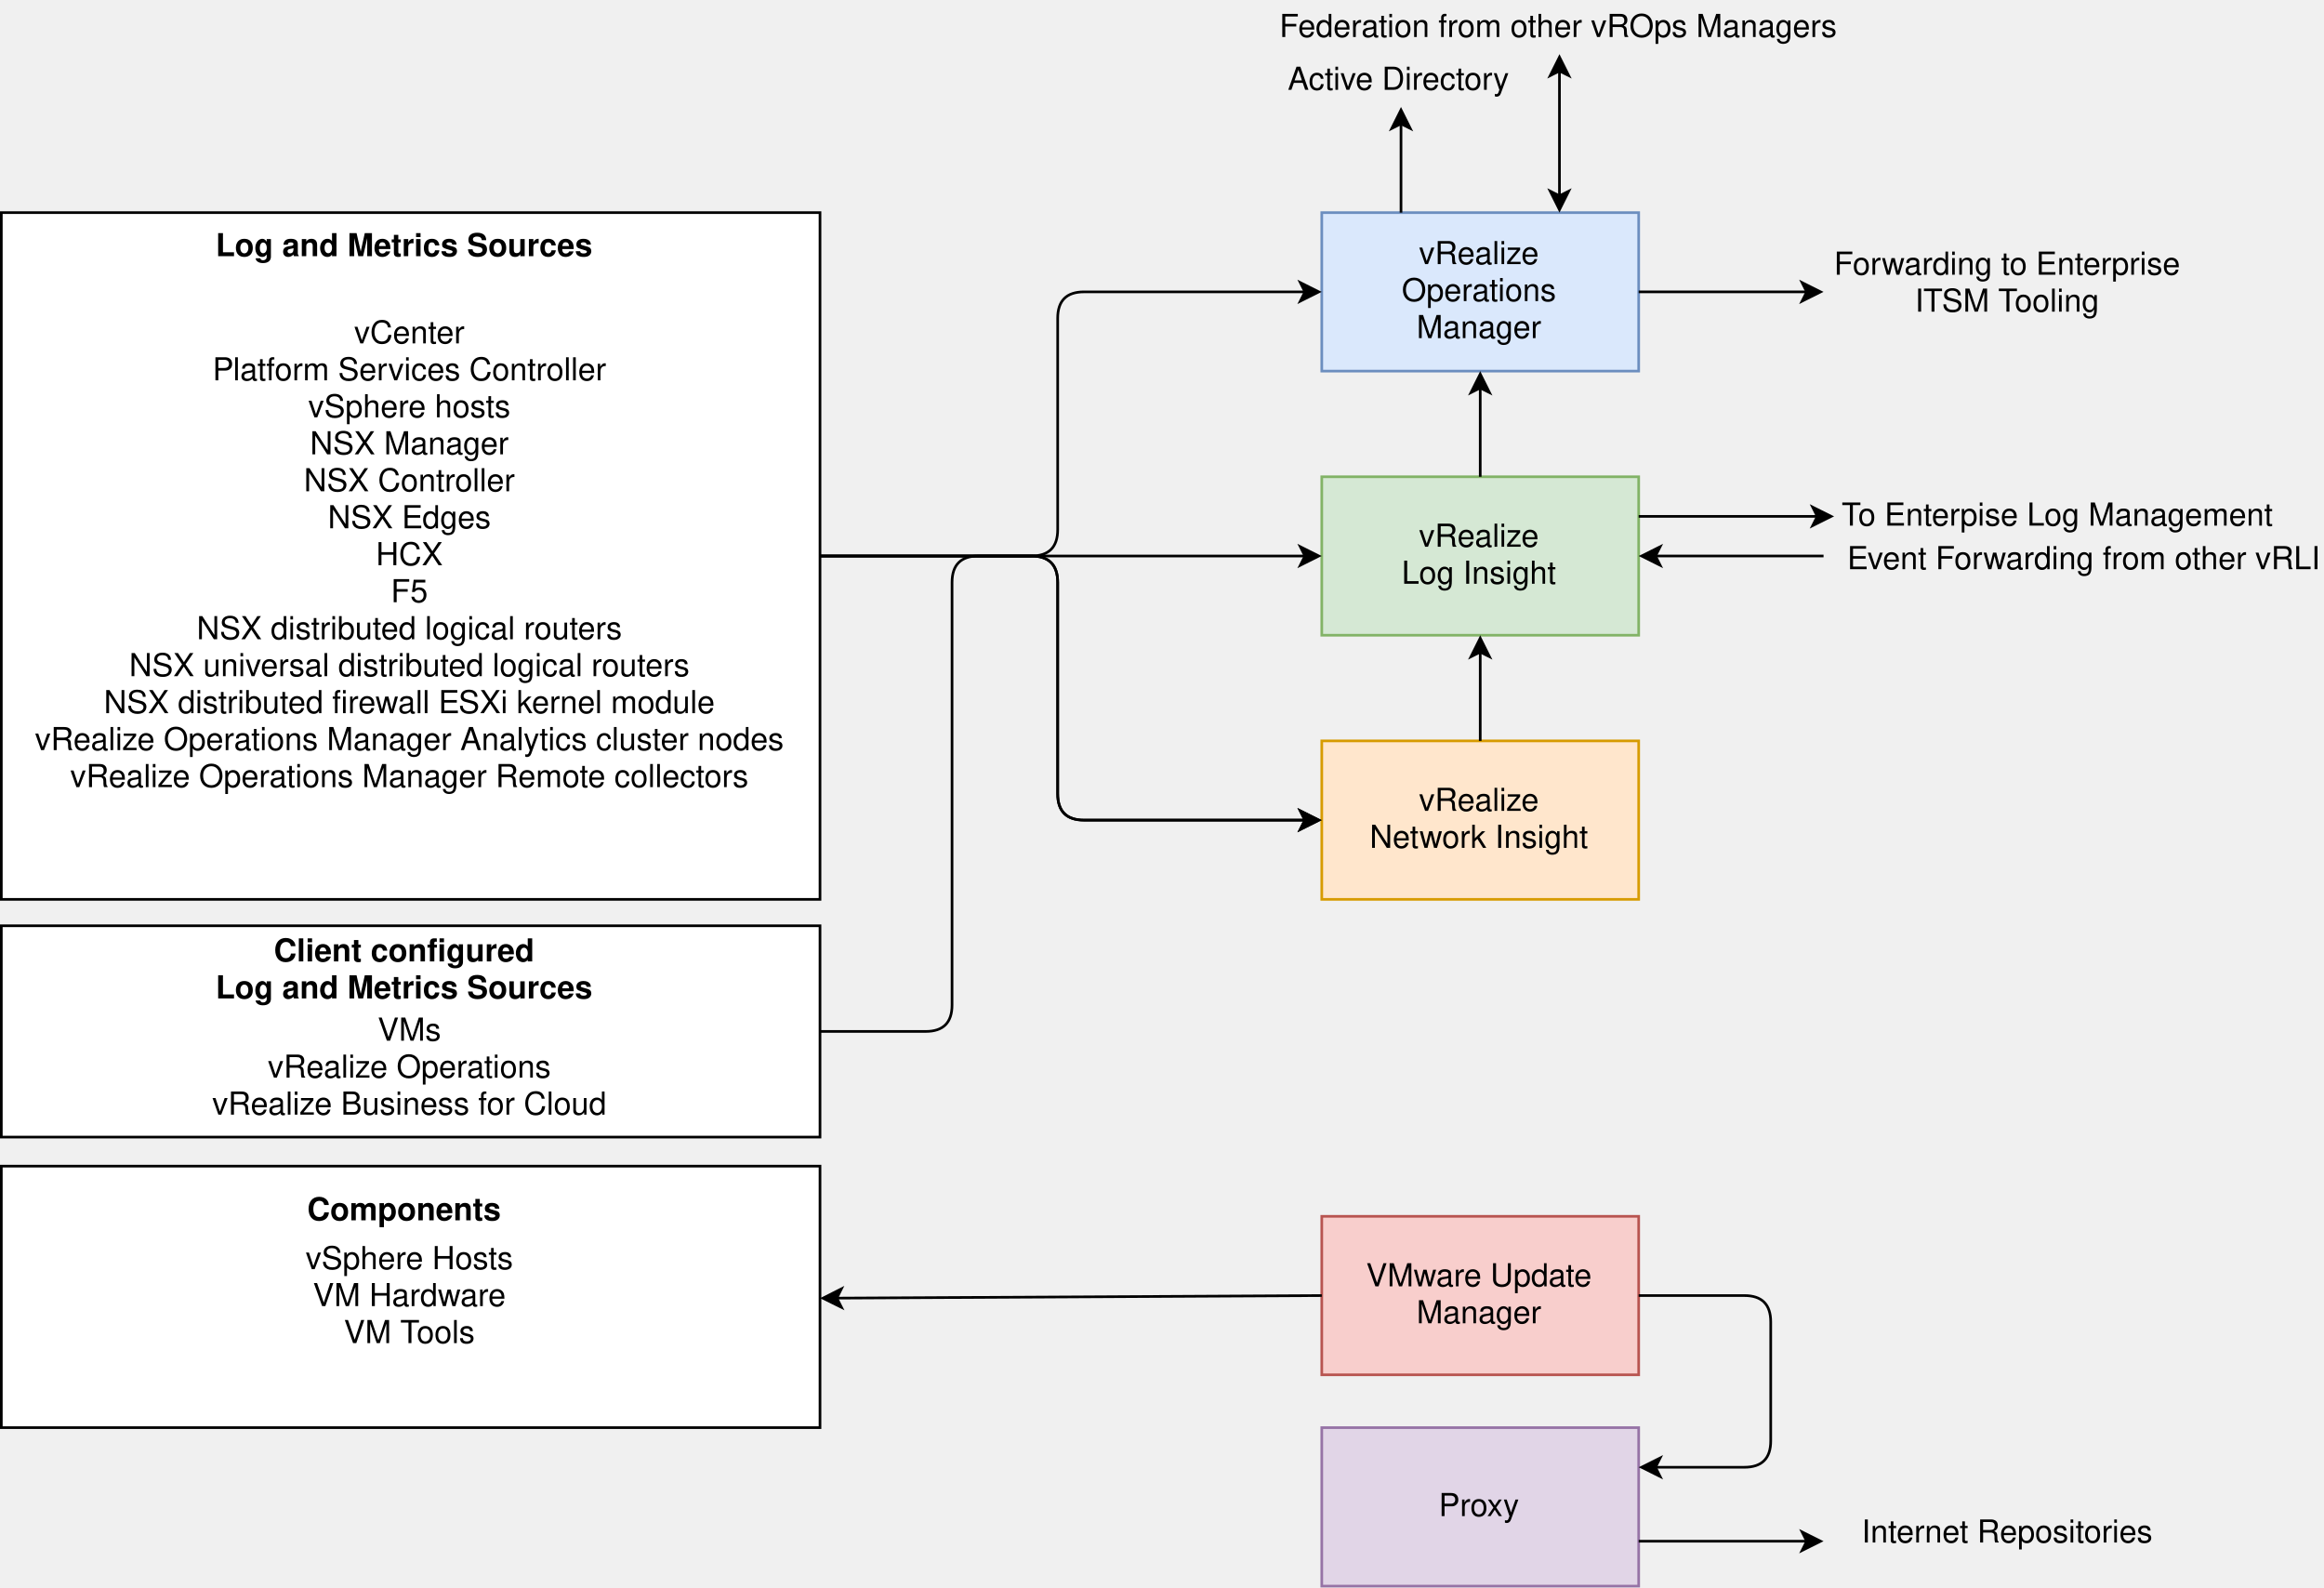
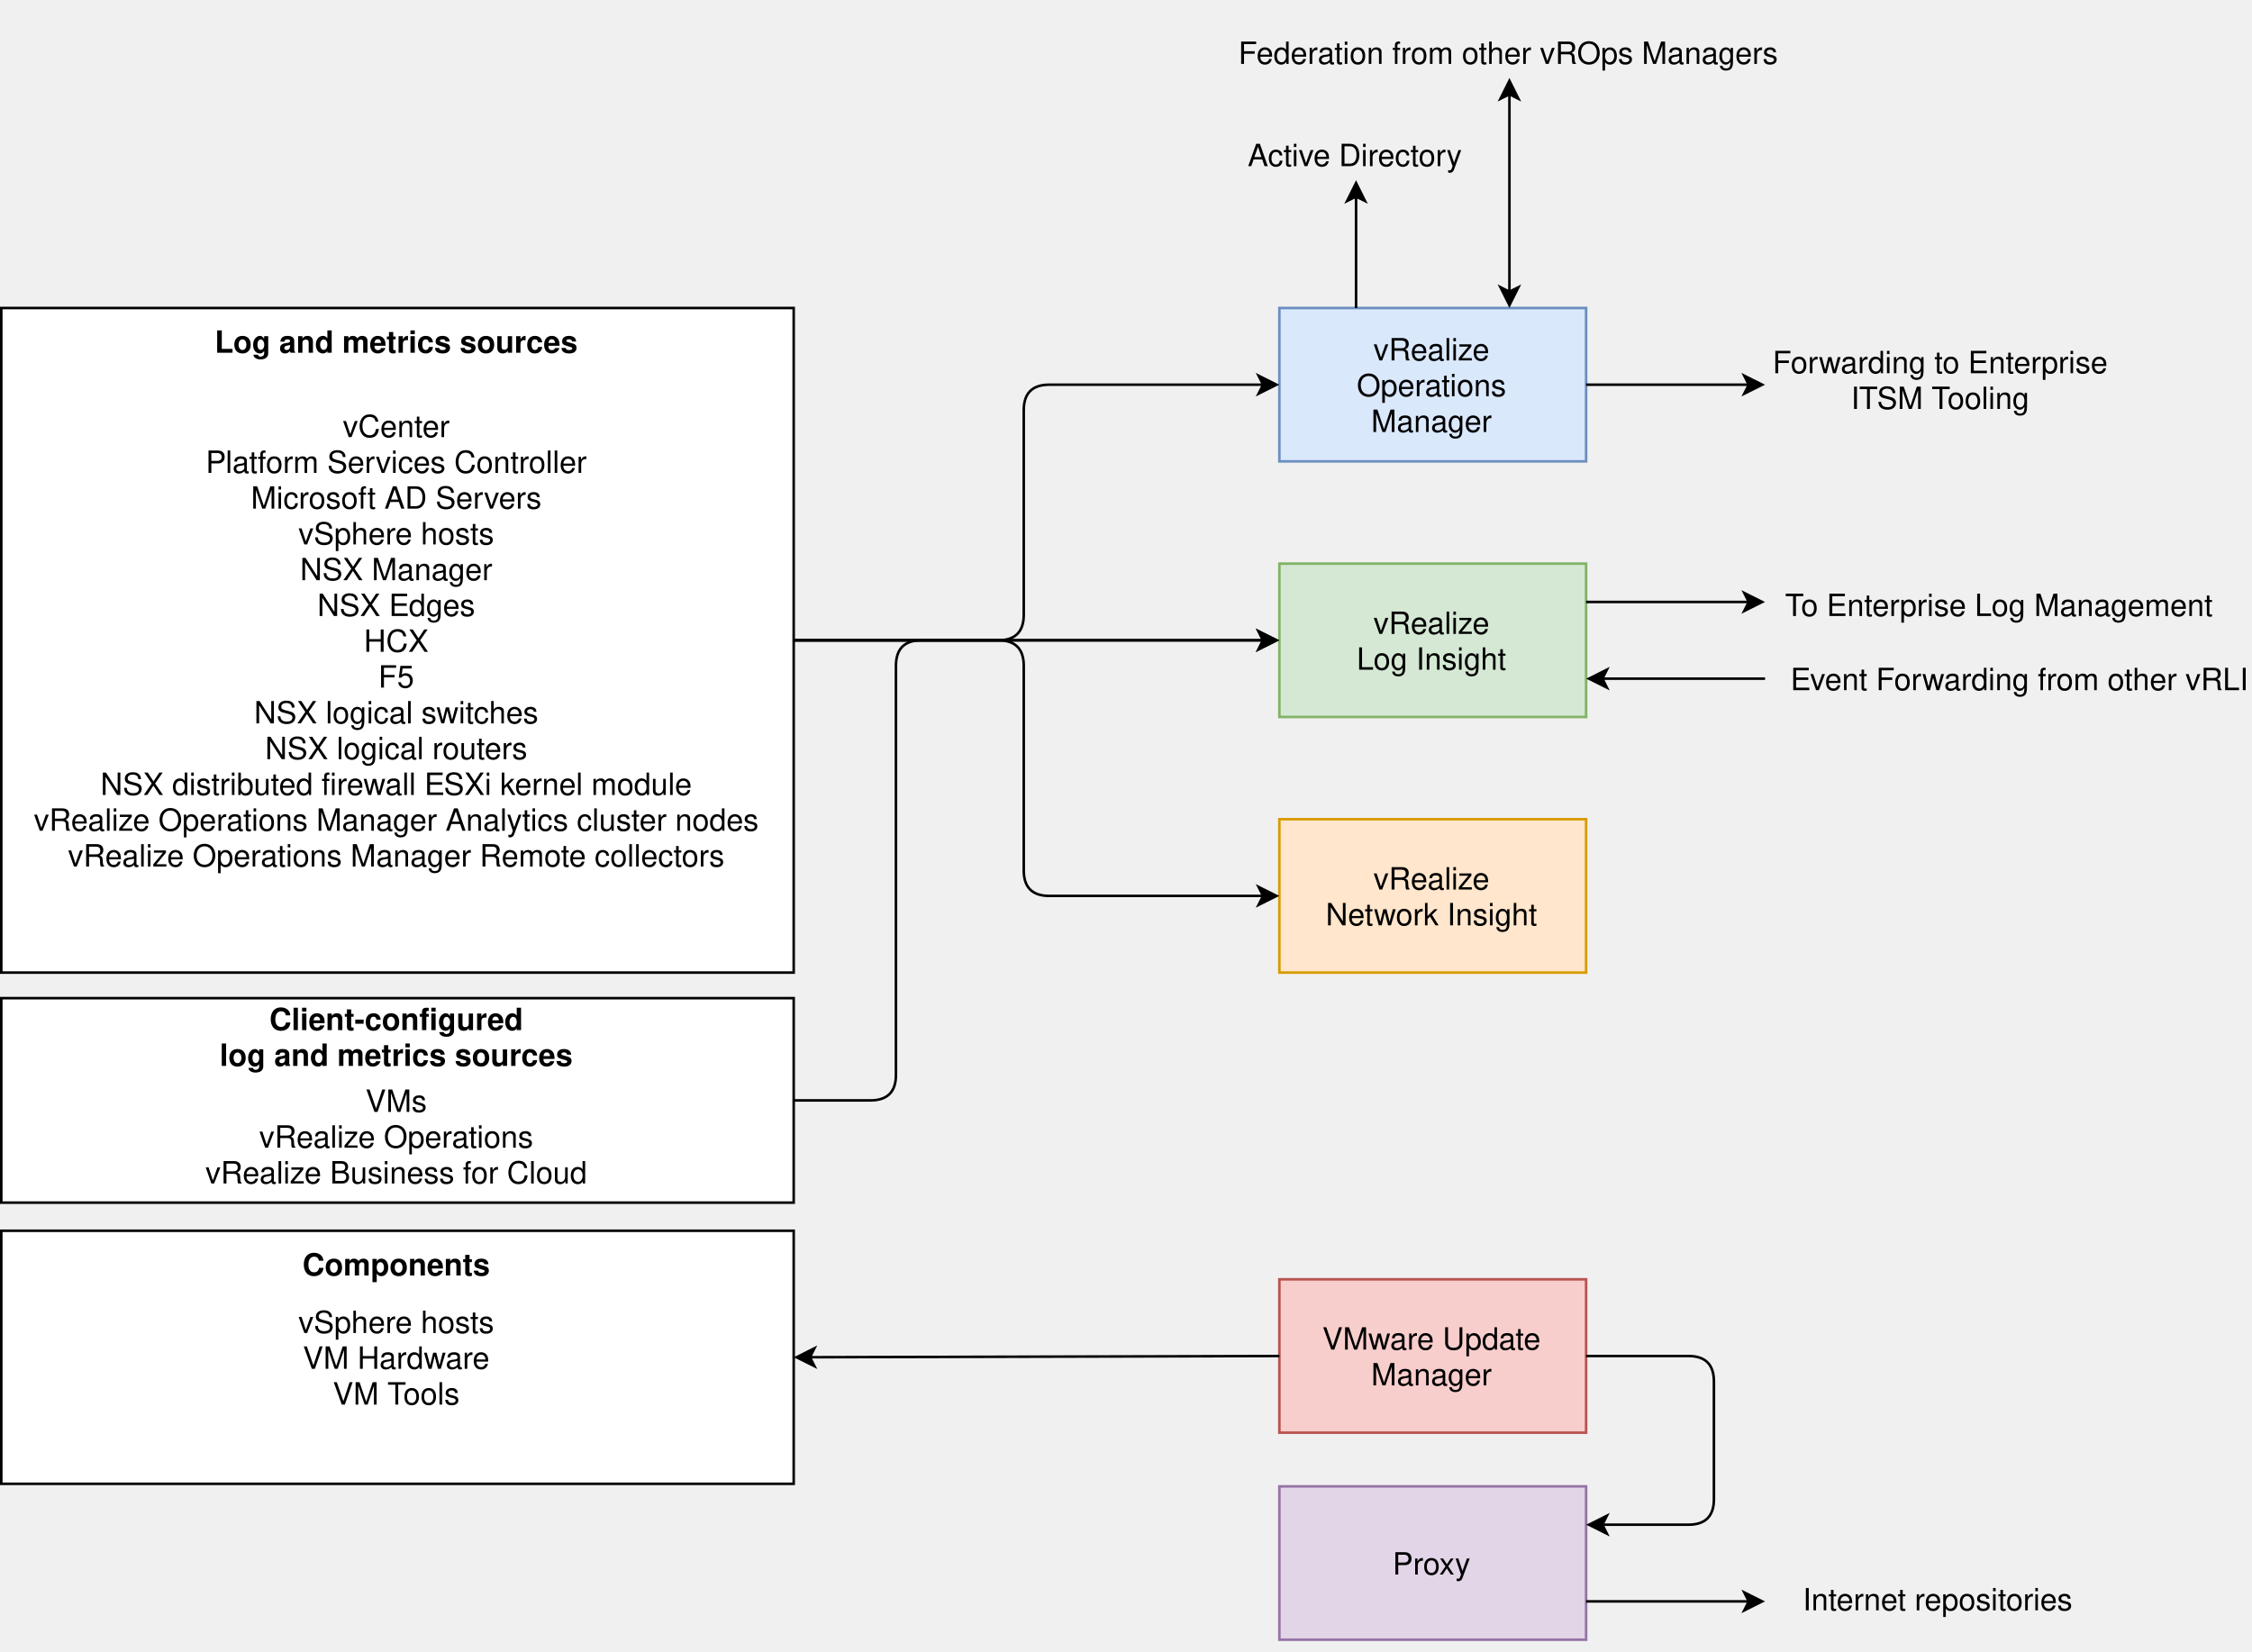
- <svg xmlns="http://www.w3.org/2000/svg" version="1.1" width="880px" height="601px" viewBox="-0.5 -0.5 880 601">
+ <svg xmlns="http://www.w3.org/2000/svg" version="1.1" width="881px" height="646px" viewBox="-0.5 -0.5 881 646">
  <defs />
  <g>
-     <rect x="0" y="80" width="310" height="260" fill="#ffffff" stroke="#000000" pointer-events="none" />
-     <g fill="#000000" font-family="Helvetica" text-anchor="middle" font-size="12px">
-       <text x="154.5" y="129.5">vCenter </text>
-       <text x="154.5" y="143.5">Platform Services Controller</text>
-       <text x="154.5" y="157.5">vSphere hosts</text>
-       <text x="154.5" y="171.5">NSX Manager </text>
-       <text x="154.5" y="185.5">NSX Controller</text>
-       <text x="154.5" y="199.5">NSX Edges</text>
-       <text x="154.5" y="213.5">HCX</text>
-       <text x="154.5" y="227.5">F5</text>
-       <text x="154.5" y="241.5">NSX distributed logical routers</text>
-       <text x="154.5" y="255.5">NSX universal distributed logical routers</text>
-       <text x="154.5" y="269.5">NSX distributed firewall ESXi kernel module</text>
-       <text x="154.5" y="283.5">vRealize Operations Manager Analytics cluster nodes</text>
-       <text x="154.5" y="297.5">vRealize Operations Manager Remote collectors</text>
+     <rect x="0" y="481" width="310" height="99" fill="rgb(255, 255, 255)" stroke="rgb(0, 0, 0)" pointer-events="all" />
+     <g fill="rgb(0, 0, 0)" font-family="Helvetica" text-anchor="middle" font-size="12px">
+       <text x="154.5" y="521">vSphere hosts</text>
+       <text x="154.5" y="535">VM Hardware</text>
+       <text x="154.5" y="549">VM Tools</text>
    </g>
-     <rect x="0" y="350" width="310" height="80" fill="#ffffff" stroke="#000000" pointer-events="none" />
-     <g fill="#000000" font-family="Helvetica" text-anchor="middle" font-size="12px">
-       <text x="154.5" y="393.5">VMs</text>
-       <text x="154.5" y="407.5">vRealize Operations</text>
-       <text x="154.5" y="421.5">vRealize Business for Cloud</text>
+     <rect x="0" y="390" width="310" height="80" fill="rgb(255, 255, 255)" stroke="rgb(0, 0, 0)" pointer-events="all" />
+     <g fill="rgb(0, 0, 0)" font-family="Helvetica" text-anchor="middle" font-size="12px">
+       <text x="154.5" y="434.5">VMs</text>
+       <text x="154.5" y="448.5">vRealize Operations</text>
+       <text x="154.5" y="462.5">vRealize Business for Cloud</text>
    </g>
-     <rect x="500" y="80" width="120" height="60" fill="#dae8fc" stroke="#6c8ebf" pointer-events="none" />
-     <g fill="#000000" font-family="Helvetica" text-anchor="middle" font-size="12px">
-       <text x="559.5" y="99.5">vRealize</text>
-       <text x="559.5" y="113.5">Operations</text>
-       <text x="559.5" y="127.5">Manager</text>
+     <rect x="0" y="120" width="310" height="260" fill="rgb(255, 255, 255)" stroke="rgb(0, 0, 0)" pointer-events="all" />
+     <g fill="rgb(0, 0, 0)" font-family="Helvetica" text-anchor="middle" font-size="12px">
+       <text x="154.5" y="170.5">vCenter</text>
+       <text x="154.5" y="184.5">Platform Services Controller</text>
+       <text x="154.5" y="198.5">Microsoft AD Servers</text>
+       <text x="154.5" y="212.5">vSphere hosts</text>
+       <text x="154.5" y="226.5">NSX Manager</text>
+       <text x="154.5" y="240.5">NSX Edges</text>
+       <text x="154.5" y="254.5">HCX</text>
+       <text x="154.5" y="268.5">F5</text>
+       <text x="154.5" y="282.5">NSX logical switches</text>
+       <text x="154.5" y="296.5">NSX logical routers</text>
+       <text x="154.5" y="310.5">NSX distributed firewall ESXi kernel module</text>
+       <text x="154.5" y="324.5">vRealize Operations Manager Analytics cluster nodes</text>
+       <text x="154.5" y="338.5">vRealize Operations Manager Remote collectors</text>
    </g>
-     <rect x="500" y="180" width="120" height="60" fill="#d5e8d4" stroke="#82b366" pointer-events="none" />
-     <g fill="#000000" font-family="Helvetica" text-anchor="middle" font-size="12px">
-       <text x="559.5" y="206.5">vRealize</text>
-       <text x="559.5" y="220.5">Log Insight</text>
+     <rect x="0" y="120" width="310" height="40" fill="none" stroke="none" pointer-events="all" />
+     <g fill="rgb(0, 0, 0)" font-family="Helvetica" font-weight="bold" text-anchor="middle" font-size="12px">
+       <text x="154.5" y="137.5">Log and metrics sources</text>
    </g>
-     <rect x="500" y="280" width="120" height="60" fill="#ffe6cc" stroke="#d79b00" pointer-events="none" />
-     <g fill="#000000" font-family="Helvetica" text-anchor="middle" font-size="12px">
-       <text x="559.5" y="306.5">vRealize</text>
-       <text x="559.5" y="320.5">Network Insight</text>
+     <rect x="0" y="385" width="310" height="40" fill="none" stroke="none" pointer-events="all" />
+     <g fill="rgb(0, 0, 0)" font-family="Helvetica" font-weight="bold" text-anchor="middle" font-size="12px">
+       <text x="154.5" y="402.5">Client-configured</text>
+       <text x="154.5" y="416.5">log and metrics sources</text>
    </g>
-     <g fill="#000000" font-family="Helvetica" text-anchor="middle" font-size="12px">
-       <text x="788.5" y="215">Event Forwarding from other vRLI</text>
+     <rect x="0" y="481" width="310" height="40" fill="none" stroke="none" pointer-events="all" />
+     <g fill="rgb(0, 0, 0)" font-family="Helvetica" font-weight="bold" text-anchor="middle" font-size="12px">
+       <text x="154.5" y="498.5">Components</text>
    </g>
-     <g fill="#000000" font-family="Helvetica" font-weight="bold" text-anchor="middle" font-size="12px">
-       <text x="152.5" y="96.5">Log and Metrics Sources</text>
+     <rect x="500" y="120" width="120" height="60" fill="#dae8fc" stroke="#6c8ebf" pointer-events="all" />
+     <g fill="rgb(0, 0, 0)" font-family="Helvetica" text-anchor="middle" font-size="12px">
+       <text x="559.5" y="140.5">vRealize</text>
+       <text x="559.5" y="154.5">Operations</text>
+       <text x="559.5" y="168.5">Manager</text>
    </g>
-     <path d="M 310 210 L 390 210 Q 400 210 400 200 L 400 120 Q 400 110 410 110 L 493.63 110" fill="none" stroke="#000000" stroke-miterlimit="10" pointer-events="none" />
-     <path d="M 498.88 110 L 491.88 113.5 L 493.63 110 L 491.88 106.5 Z" fill="#000000" stroke="#000000" stroke-miterlimit="10" pointer-events="none" />
-     <path d="M 310 210 L 390 210 Q 400 210 410 210 L 493.63 210" fill="none" stroke="#000000" stroke-miterlimit="10" pointer-events="none" />
-     <path d="M 498.88 210 L 491.88 213.5 L 493.63 210 L 491.88 206.5 Z" fill="#000000" stroke="#000000" stroke-miterlimit="10" pointer-events="none" />
-     <path d="M 560 180 L 560 175 Q 560 170 560 160 L 560 146.37" fill="none" stroke="#000000" stroke-miterlimit="10" pointer-events="none" />
-     <path d="M 560 141.12 L 563.5 148.12 L 560 146.37 L 556.5 148.12 Z" fill="#000000" stroke="#000000" stroke-miterlimit="10" pointer-events="none" />
-     <path d="M 560 280 L 560 246.37" fill="none" stroke="#000000" stroke-miterlimit="10" pointer-events="none" />
-     <path d="M 560 241.12 L 563.5 248.12 L 560 246.37 L 556.5 248.12 Z" fill="#000000" stroke="#000000" stroke-miterlimit="10" pointer-events="none" />
-     <path d="M 310 210 L 390 210 Q 400 210 400 220 L 400 300 Q 400 310 410 310 L 493.63 310" fill="none" stroke="#000000" stroke-miterlimit="10" pointer-events="none" />
-     <path d="M 498.88 310 L 491.88 313.5 L 493.63 310 L 491.88 306.5 Z" fill="#000000" stroke="#000000" stroke-miterlimit="10" pointer-events="none" />
-     <path d="M 590 26.37 L 590 73.63" fill="none" stroke="#000000" stroke-miterlimit="10" pointer-events="none" />
-     <path d="M 590 21.12 L 593.5 28.12 L 590 26.37 L 586.5 28.12 Z" fill="#000000" stroke="#000000" stroke-miterlimit="10" pointer-events="none" />
-     <path d="M 590 78.88 L 586.5 71.88 L 590 73.63 L 593.5 71.88 Z" fill="#000000" stroke="#000000" stroke-miterlimit="10" pointer-events="none" />
-     <g fill="#000000" font-family="Helvetica" text-anchor="middle" font-size="12px">
-       <text x="589.5" y="13.5">Federation from other vROps Managers</text>
+     <rect x="500" y="220" width="120" height="60" fill="#d5e8d4" stroke="#82b366" pointer-events="all" />
+     <g fill="rgb(0, 0, 0)" font-family="Helvetica" text-anchor="middle" font-size="12px">
+       <text x="559.5" y="247.5">vRealize</text>
+       <text x="559.5" y="261.5">Log Insight</text>
    </g>
-     <path d="M 690 210 L 626.37 210" fill="none" stroke="#000000" stroke-miterlimit="10" pointer-events="none" />
-     <path d="M 621.12 210 L 628.12 206.5 L 626.37 210 L 628.12 213.5 Z" fill="#000000" stroke="#000000" stroke-miterlimit="10" pointer-events="none" />
-     <path d="M 620 110 L 683.63 110" fill="none" stroke="#000000" stroke-miterlimit="10" pointer-events="none" />
-     <path d="M 688.88 110 L 681.88 113.5 L 683.63 110 L 681.88 106.5 Z" fill="#000000" stroke="#000000" stroke-miterlimit="10" pointer-events="none" />
-     <g fill="#000000" font-family="Helvetica" text-anchor="middle" font-size="12px">
-       <text x="759.5" y="103.5">Forwarding to Enterprise</text>
-       <text x="759.5" y="117.5">ITSM Tooling</text>
+     <rect x="500" y="320" width="120" height="60" fill="#ffe6cc" stroke="#d79b00" pointer-events="all" />
+     <g fill="rgb(0, 0, 0)" font-family="Helvetica" text-anchor="middle" font-size="12px">
+       <text x="559.5" y="347.5">vRealize</text>
+       <text x="559.5" y="361.5">Network Insight</text>
    </g>
-     <g fill="#000000" font-family="Helvetica" font-weight="bold" text-anchor="middle" font-size="12px">
-       <text x="152.5" y="363.5">Client configured</text>
-       <text x="152.5" y="377.5">Log and Metrics Sources</text>
+     <rect x="500" y="500" width="120" height="60" fill="#f8cecc" stroke="#b85450" pointer-events="all" />
+     <g fill="rgb(0, 0, 0)" font-family="Helvetica" text-anchor="middle" font-size="12px">
+       <text x="559.5" y="527.5">VMware Update</text>
+       <text x="559.5" y="541.5">Manager</text>
    </g>
-     <path d="M 310 390 L 350 390 Q 360 390 360 380 L 360 220 Q 360 210 370 210 L 390 210 Q 400 210 400 220 L 400 300 Q 400 310 410 310 L 493.63 310" fill="none" stroke="#000000" stroke-miterlimit="10" pointer-events="none" />
-     <path d="M 498.88 310 L 491.88 313.5 L 493.63 310 L 491.88 306.5 Z" fill="#000000" stroke="#000000" stroke-miterlimit="10" pointer-events="none" />
-     <rect x="500" y="540" width="120" height="60" fill="#e1d5e7" stroke="#9673a6" pointer-events="none" />
-     <g fill="#000000" font-family="Helvetica" text-anchor="middle" font-size="12px">
-       <text x="559.5" y="573.5">Proxy</text>
+     <rect x="500" y="581" width="120" height="60" fill="#e1d5e7" stroke="#9673a6" pointer-events="all" />
+     <g fill="rgb(0, 0, 0)" font-family="Helvetica" text-anchor="middle" font-size="12px">
+       <text x="559.5" y="615.5">Proxy</text>
    </g>
-     <rect x="500" y="460" width="120" height="60" fill="#f8cecc" stroke="#b85450" pointer-events="none" />
-     <g fill="#000000" font-family="Helvetica" text-anchor="middle" font-size="12px">
-       <text x="559.5" y="486.5">VMware Update</text>
-       <text x="559.5" y="500.5">Manager</text>
+     <path d="M 310 250 L 390 250 Q 400 250 400 240 L 400 160 Q 400 150 410 150 L 493.63 150" fill="none" stroke="rgb(0, 0, 0)" stroke-miterlimit="10" pointer-events="stroke" />
+     <path d="M 498.88 150 L 491.88 153.5 L 493.63 150 L 491.88 146.5 Z" fill="rgb(0, 0, 0)" stroke="rgb(0, 0, 0)" stroke-miterlimit="10" pointer-events="all" />
+     <path d="M 310 250 L 493.63 250" fill="none" stroke="rgb(0, 0, 0)" stroke-miterlimit="10" pointer-events="stroke" />
+     <path d="M 498.88 250 L 491.88 253.5 L 493.63 250 L 491.88 246.5 Z" fill="rgb(0, 0, 0)" stroke="rgb(0, 0, 0)" stroke-miterlimit="10" pointer-events="all" />
+     <path d="M 310 430 L 340 430 Q 350 430 350 420 L 350 260 Q 350 250 360 250 L 493.63 250" fill="none" stroke="rgb(0, 0, 0)" stroke-miterlimit="10" pointer-events="stroke" />
+     <path d="M 498.88 250 L 491.88 253.5 L 493.63 250 L 491.88 246.5 Z" fill="rgb(0, 0, 0)" stroke="rgb(0, 0, 0)" stroke-miterlimit="10" pointer-events="all" />
+     <path d="M 310 250 L 390 250 Q 400 250 400 260 L 400 340 Q 400 350 410 350 L 493.63 350" fill="none" stroke="rgb(0, 0, 0)" stroke-miterlimit="10" pointer-events="stroke" />
+     <path d="M 498.88 350 L 491.88 353.5 L 493.63 350 L 491.88 346.5 Z" fill="rgb(0, 0, 0)" stroke="rgb(0, 0, 0)" stroke-miterlimit="10" pointer-events="all" />
+     <path d="M 500 530 L 316.37 530.48" fill="none" stroke="rgb(0, 0, 0)" stroke-miterlimit="10" pointer-events="stroke" />
+     <path d="M 311.12 530.5 L 318.11 526.98 L 316.37 530.48 L 318.13 533.98 Z" fill="rgb(0, 0, 0)" stroke="rgb(0, 0, 0)" stroke-miterlimit="10" pointer-events="all" />
+     <path d="M 620 530 L 660 530 Q 670 530 670 540 L 670 586 Q 670 596 660 596 L 626.37 596" fill="none" stroke="rgb(0, 0, 0)" stroke-miterlimit="10" pointer-events="stroke" />
+     <path d="M 621.12 596 L 628.12 592.5 L 626.37 596 L 628.12 599.5 Z" fill="rgb(0, 0, 0)" stroke="rgb(0, 0, 0)" stroke-miterlimit="10" pointer-events="all" />
+     <path d="M 620 626 L 683.63 626" fill="none" stroke="rgb(0, 0, 0)" stroke-miterlimit="10" pointer-events="stroke" />
+     <path d="M 688.88 626 L 681.88 629.5 L 683.63 626 L 681.88 622.5 Z" fill="rgb(0, 0, 0)" stroke="rgb(0, 0, 0)" stroke-miterlimit="10" pointer-events="all" />
+     <path d="M 620 150 L 683.63 150" fill="none" stroke="rgb(0, 0, 0)" stroke-miterlimit="10" pointer-events="stroke" />
+     <path d="M 688.88 150 L 681.88 153.5 L 683.63 150 L 681.88 146.5 Z" fill="rgb(0, 0, 0)" stroke="rgb(0, 0, 0)" stroke-miterlimit="10" pointer-events="all" />
+     <path d="M 620 235 L 683.63 235" fill="none" stroke="rgb(0, 0, 0)" stroke-miterlimit="10" pointer-events="stroke" />
+     <path d="M 688.88 235 L 681.88 238.5 L 683.63 235 L 681.88 231.5 Z" fill="rgb(0, 0, 0)" stroke="rgb(0, 0, 0)" stroke-miterlimit="10" pointer-events="all" />
+     <path d="M 690 265 L 626.37 265" fill="none" stroke="rgb(0, 0, 0)" stroke-miterlimit="10" pointer-events="stroke" />
+     <path d="M 621.12 265 L 628.12 261.5 L 626.37 265 L 628.12 268.5 Z" fill="rgb(0, 0, 0)" stroke="rgb(0, 0, 0)" stroke-miterlimit="10" pointer-events="all" />
+     <rect x="460" y="40" width="140" height="40" fill="none" stroke="none" pointer-events="all" />
+     <g fill="rgb(0, 0, 0)" font-family="Helvetica" text-anchor="middle" font-size="12px">
+       <text x="529.5" y="64.5">Active Directory</text>
    </g>
-     <path d="M 620 583 L 683.63 583" fill="none" stroke="#000000" stroke-miterlimit="10" pointer-events="none" />
-     <path d="M 688.88 583 L 681.88 586.5 L 683.63 583 L 681.88 579.5 Z" fill="#000000" stroke="#000000" stroke-miterlimit="10" pointer-events="none" />
-     <g fill="#000000" font-family="Helvetica" text-anchor="middle" font-size="12px">
-       <text x="759.5" y="583.5">Internet Repositories</text>
+     <path d="M 590 113.63 L 590 36.37" fill="none" stroke="rgb(0, 0, 0)" stroke-miterlimit="10" pointer-events="stroke" />
+     <path d="M 590 118.88 L 586.5 111.88 L 590 113.63 L 593.5 111.88 Z" fill="rgb(0, 0, 0)" stroke="rgb(0, 0, 0)" stroke-miterlimit="10" pointer-events="all" />
+     <path d="M 590 31.12 L 593.5 38.12 L 590 36.37 L 586.5 38.12 Z" fill="rgb(0, 0, 0)" stroke="rgb(0, 0, 0)" stroke-miterlimit="10" pointer-events="all" />
+     <path d="M 530 120 L 530 76.37" fill="none" stroke="rgb(0, 0, 0)" stroke-miterlimit="10" pointer-events="stroke" />
+     <path d="M 530 71.12 L 533.5 78.12 L 530 76.37 L 526.5 78.12 Z" fill="rgb(0, 0, 0)" stroke="rgb(0, 0, 0)" stroke-miterlimit="10" pointer-events="all" />
+     <rect x="520" y="0" width="140" height="40" fill="none" stroke="none" pointer-events="all" />
+     <g fill="rgb(0, 0, 0)" font-family="Helvetica" text-anchor="middle" font-size="12px">
+       <text x="589.5" y="24.5">Federation from other vROps Managers</text>
    </g>
-     <path d="M 620 490 L 660 490 Q 670 490 670 500 L 670 545 Q 670 555 660 555 L 626.37 555" fill="none" stroke="#000000" stroke-miterlimit="10" pointer-events="none" />
-     <path d="M 621.12 555 L 628.12 551.5 L 626.37 555 L 628.12 558.5 Z" fill="#000000" stroke="#000000" stroke-miterlimit="10" pointer-events="none" />
-     <rect x="0" y="441" width="310" height="99" fill="#ffffff" stroke="#000000" pointer-events="none" />
-     <g fill="#000000" font-family="Helvetica" text-anchor="middle" font-size="12px">
-       <text x="154.5" y="480">vSphere Hosts</text>
-       <text x="154.5" y="494">VM Hardware</text>
-       <text x="154.5" y="508">VM Tools</text>
+     <rect x="689" y="128" width="140" height="40" fill="none" stroke="none" pointer-events="all" />
+     <g fill="rgb(0, 0, 0)" font-family="Helvetica" text-anchor="middle" font-size="12px">
+       <text x="758.5" y="145.5">Forwarding to Enterprise</text>
+       <text x="758.5" y="159.5">ITSM Tooling</text>
    </g>
-     <g fill="#000000" font-family="Helvetica" font-weight="bold" text-anchor="middle" font-size="12px">
-       <text x="152.5" y="461.5">Components</text>
+     <rect x="697" y="216" width="170" height="40" fill="none" stroke="none" pointer-events="all" />
+     <g fill="rgb(0, 0, 0)" font-family="Helvetica" text-anchor="middle" font-size="12px">
+       <text x="781.5" y="240.5">To Enterprise Log Management</text>
    </g>
-     <path d="M 500 490 L 316.37 490.97" fill="none" stroke="#000000" stroke-miterlimit="10" pointer-events="none" />
-     <path d="M 311.12 490.99 L 318.1 487.46 L 316.37 490.97 L 318.14 494.46 Z" fill="#000000" stroke="#000000" stroke-miterlimit="10" pointer-events="none" />
-     <path d="M 155 540 L 155 540" fill="none" stroke="#6666ff" stroke-miterlimit="10" pointer-events="none" />
-     <path d="M 155 540 L 155 540 L 155 540 L 155 540 Z" fill="#6666ff" stroke="#6666ff" stroke-miterlimit="10" pointer-events="none" />
-     <path d="M 620 195 L 687.63 195" fill="none" stroke="#000000" stroke-miterlimit="10" pointer-events="none" />
-     <path d="M 692.88 195 L 685.88 198.5 L 687.63 195 L 685.88 191.5 Z" fill="#000000" stroke="#000000" stroke-miterlimit="10" pointer-events="none" />
-     <g fill="#000000" font-family="Helvetica" text-anchor="middle" font-size="12px">
-       <text x="778.5" y="198.5">To Enterpise Log Management</text>
+     <rect x="705" y="245" width="170" height="40" fill="none" stroke="none" pointer-events="all" />
+     <g fill="rgb(0, 0, 0)" font-family="Helvetica" text-anchor="middle" font-size="12px">
+       <text x="789.5" y="269.5">Event Forwarding from other vRLI</text>
    </g>
-     <path d="M 530 80 L 530 46.37" fill="none" stroke="#000000" stroke-miterlimit="10" pointer-events="none" />
-     <path d="M 530 41.12 L 533.5 48.12 L 530 46.37 L 526.5 48.12 Z" fill="#000000" stroke="#000000" stroke-miterlimit="10" pointer-events="none" />
-     <g fill="#000000" font-family="Helvetica" text-anchor="middle" font-size="12px">
-       <text x="529" y="33.5">Active Directory</text>
+     <rect x="673" y="605" width="170" height="40" fill="none" stroke="none" pointer-events="all" />
+     <g fill="rgb(0, 0, 0)" font-family="Helvetica" text-anchor="middle" font-size="12px">
+       <text x="757.5" y="629.5">Internet repositories</text>
    </g>
  </g>
</svg>
